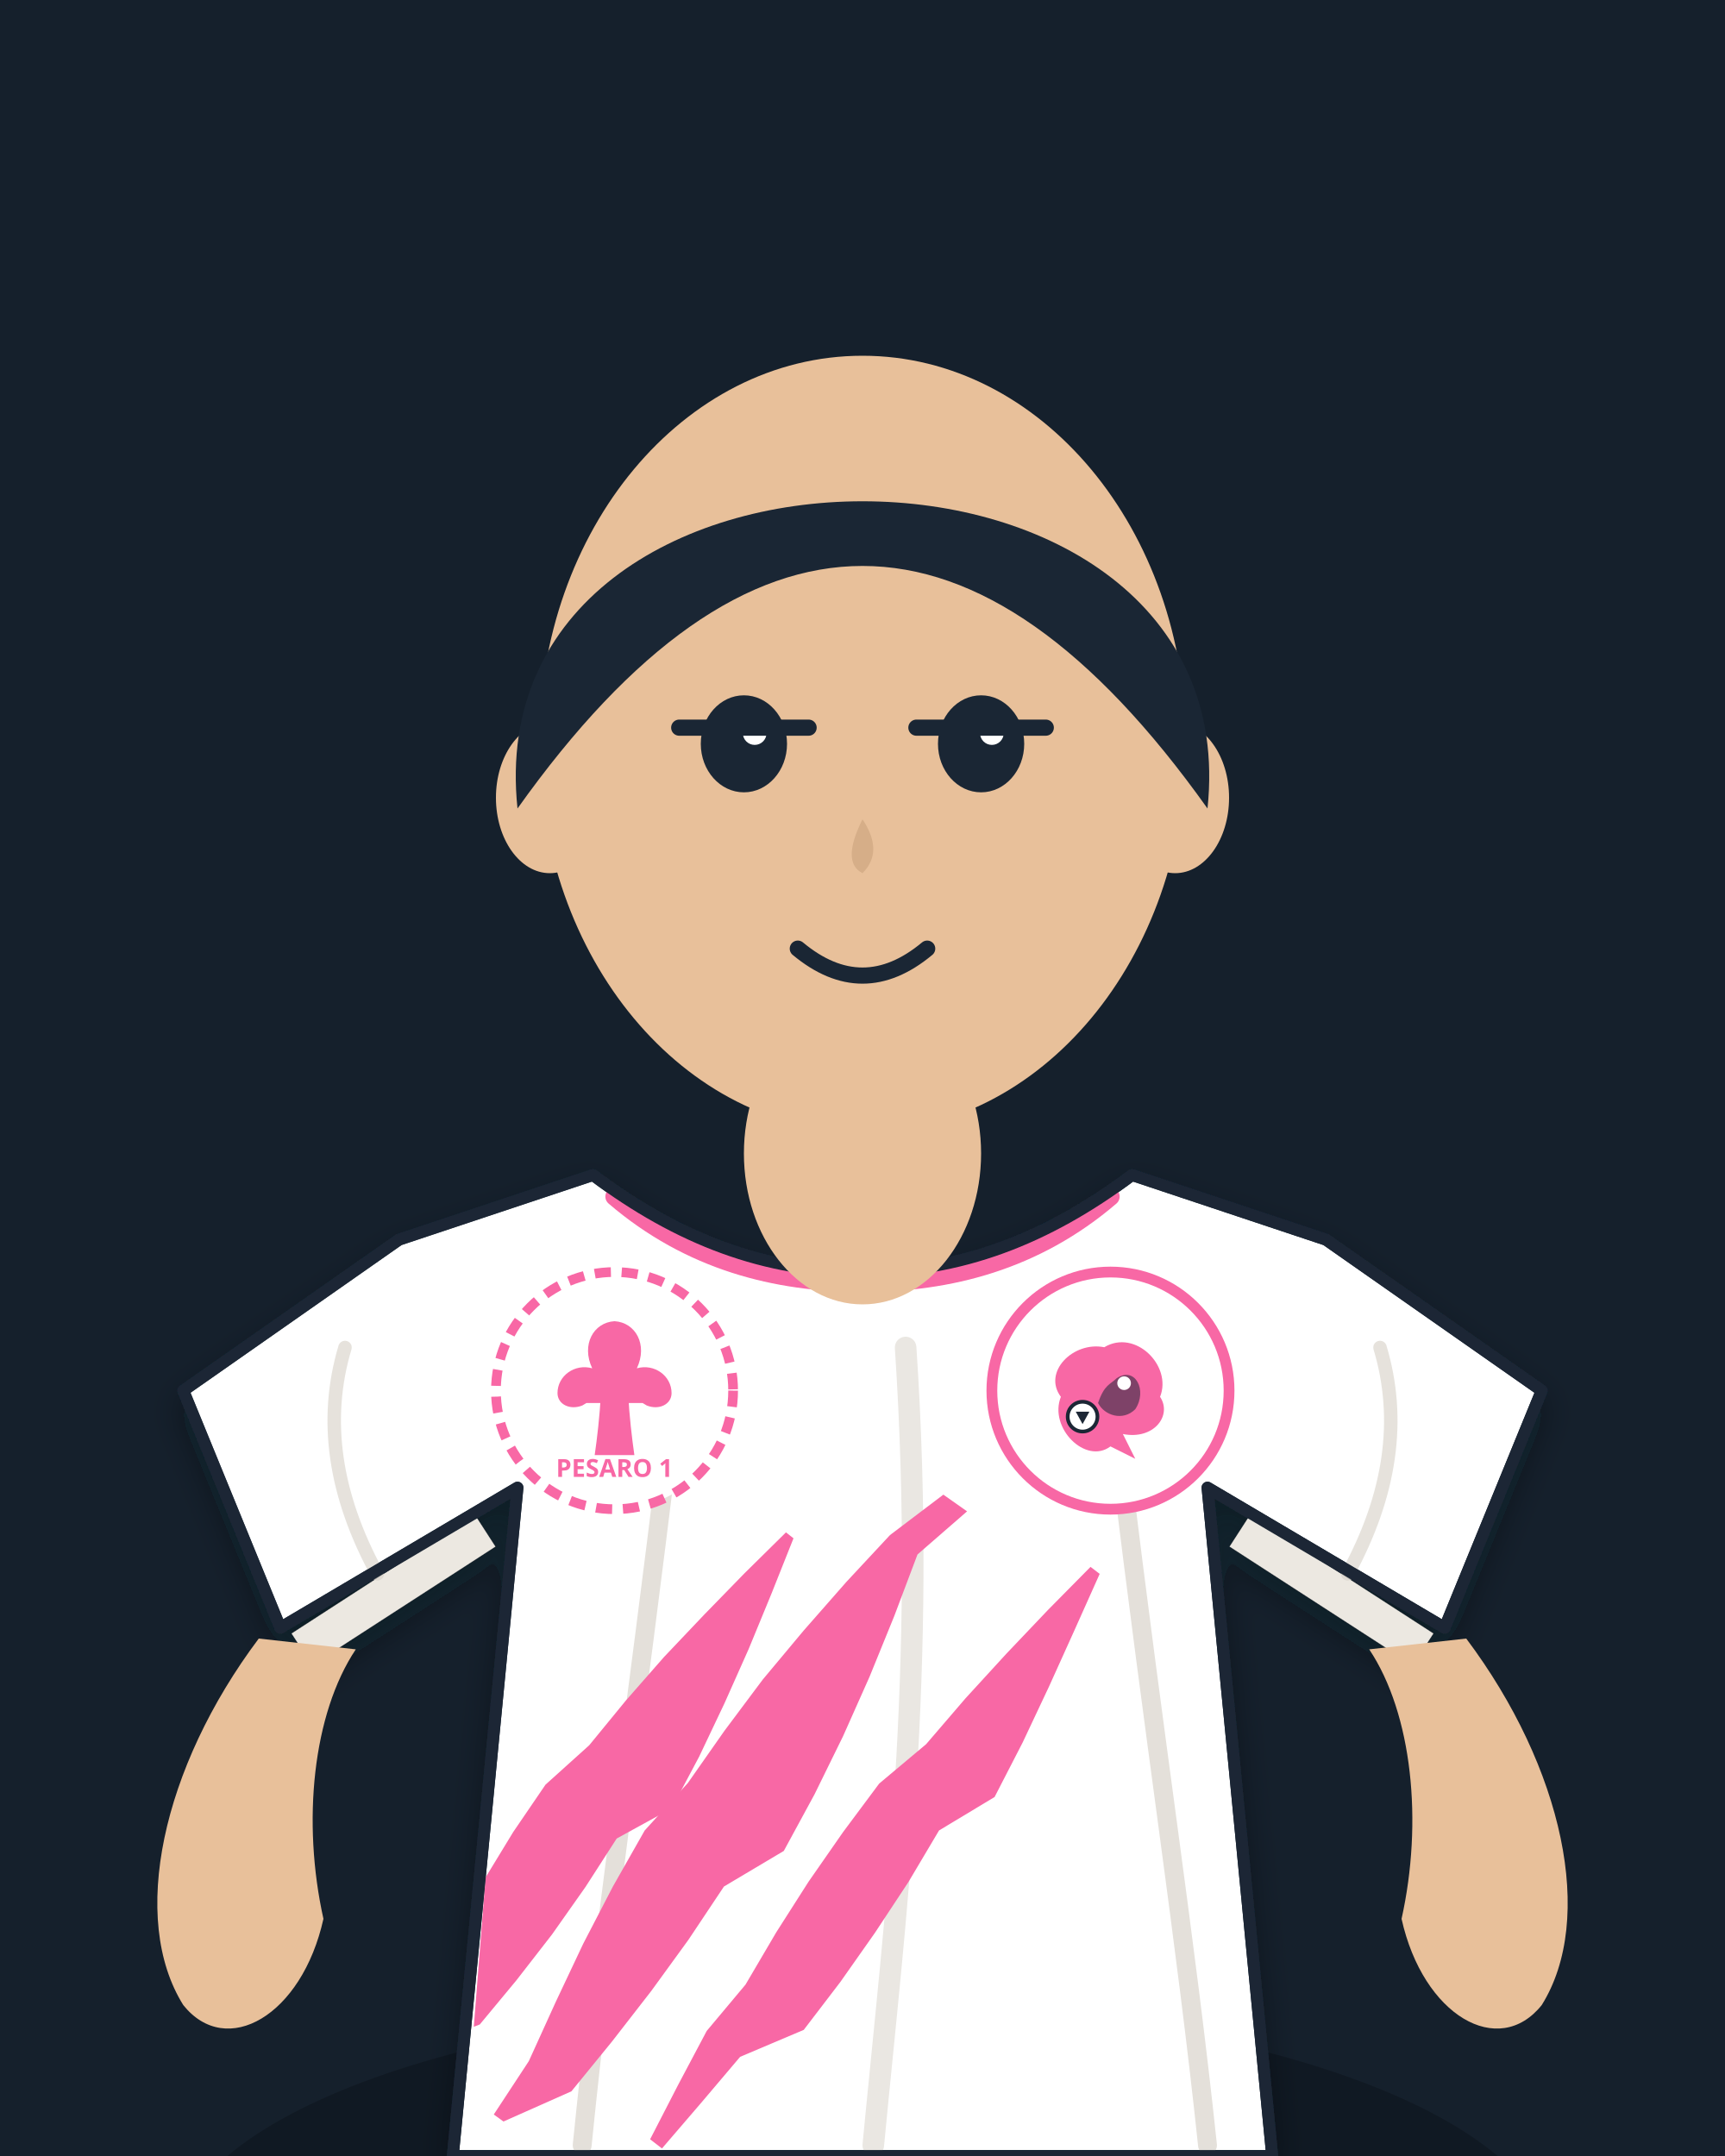
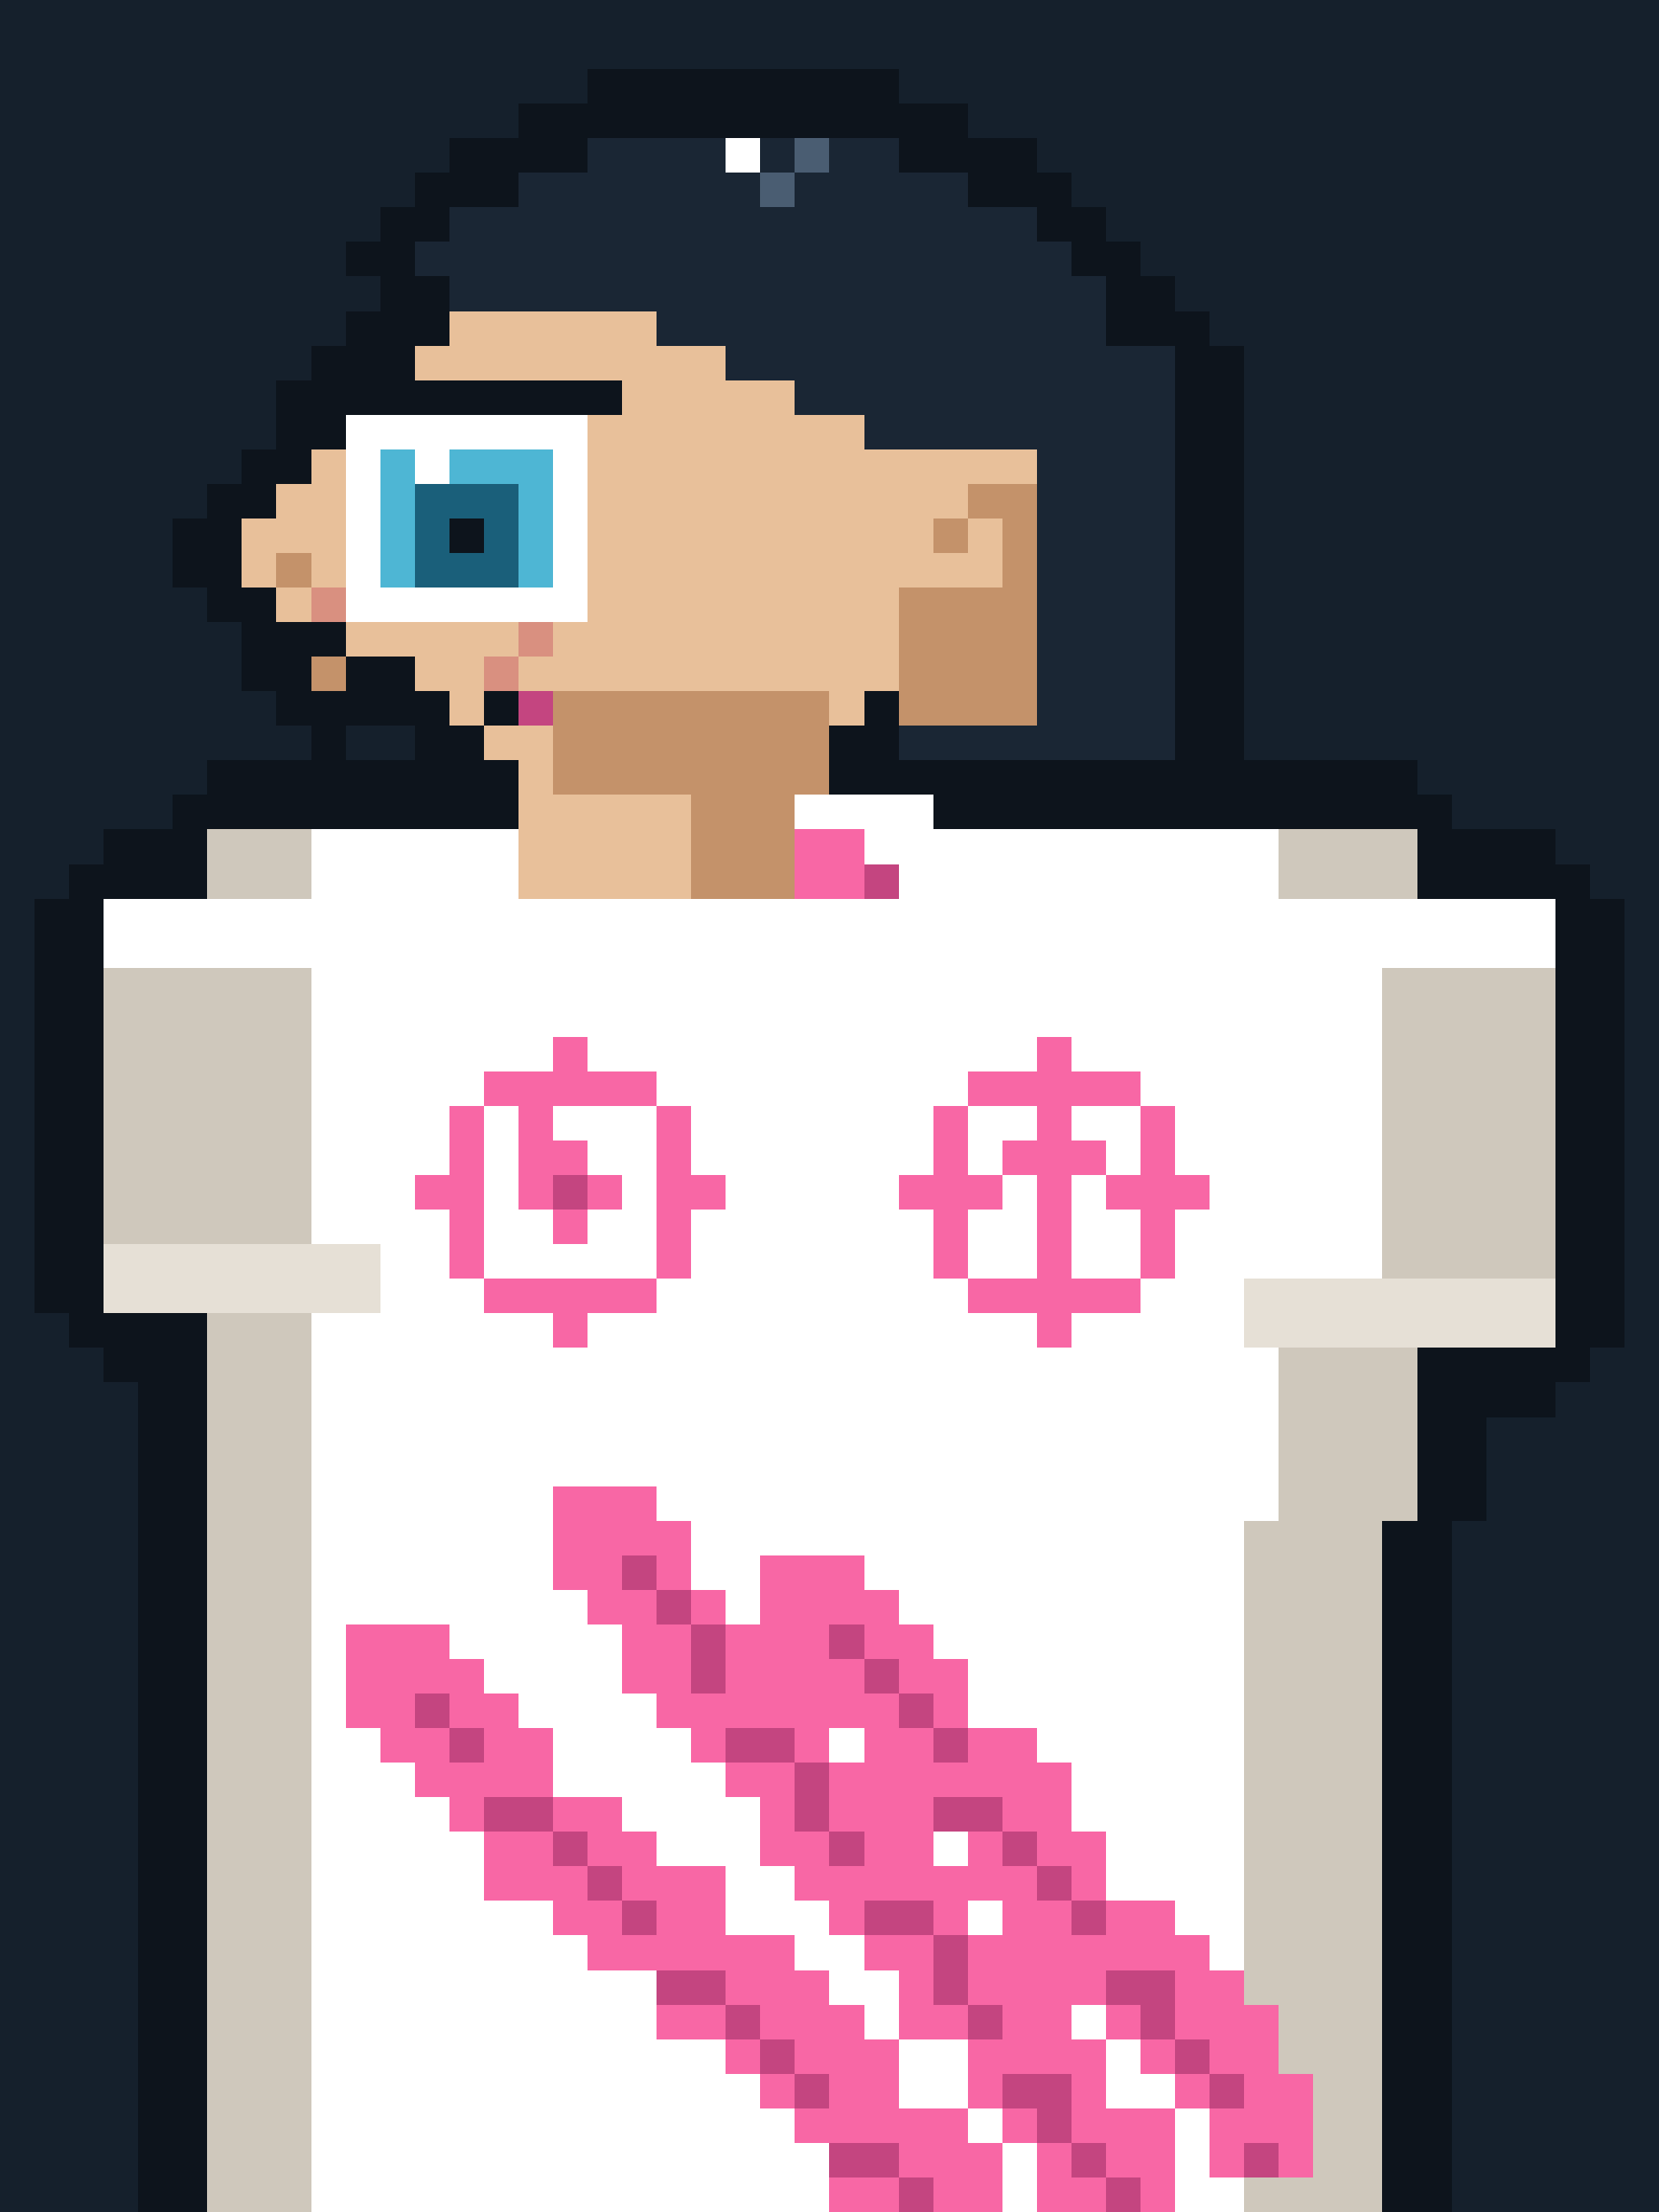
- <svg xmlns="http://www.w3.org/2000/svg" viewBox="0 0 320 400" width="320" height="400" role="img" aria-label="">
-   <defs>
-     <clipPath id="p-nicolo-5-torso">
-       <path d="M98 248 C120 240 140 246 160 246 C180 246 200 240 222 248 L234 400 L86 400 Z" />
-     </clipPath>
-     <linearGradient id="p-nicolo-5-shine" x1="0" y1="0" x2="1" y2="1">
-       <stop offset="0" stop-color="#ffffff" stop-opacity="0.28" />
-       <stop offset="0.45" stop-color="#ffffff" stop-opacity="0" />
-     </linearGradient>
-     <filter id="p-nicolo-5-soft" x="-10%" y="-10%" width="120%" height="120%">
-       <feDropShadow dx="0" dy="3" stdDeviation="3" flood-color="#0d141c" flood-opacity="0.35" />
-     </filter>
-   </defs>
-   <rect width="320" height="400" fill="#15202c" />
-   <ellipse cx="160" cy="418" rx="128" ry="46" fill="#0d141c" opacity="0.55" />
-   <g id="kit-body" filter="url(#p-nicolo-5-soft)">
-     <path d="M110 218 C126 230 142 236 160 236 C178 236 194 230 210 218 L246 230 L286 258 L268 302 L224 276 L236 400 L84 400 L96 276 L52 302 L34 258 L74 230 Z" fill="#ffffff" stroke="#1a2634" stroke-width="2.2" stroke-linejoin="round" />
-     <path d="M110 218 C126 230 142 236 160 236 C178 236 194 230 210 218 L246 230 L286 258 L268 302 L224 276 L236 400 L84 400 L96 276 L52 302 L34 258 L74 230 Z" fill="url(#p-nicolo-5-shine)" />
-     <path d="M56 306 L90 284" fill="none" stroke="#ece8e1" stroke-width="7" stroke-linecap="butt" />
-     <path d="M264 306 L230 284" fill="none" stroke="#ece8e1" stroke-width="7" stroke-linecap="butt" />
-     <path d="M114 222 C128 234 144 238 160 238 C176 238 192 234 206 222" fill="none" stroke="#f867a5" stroke-width="3.4" stroke-linecap="round" />
-     <path d="M124 268 C118 318 112 358 108 398" fill="none" stroke="#d8d3ca" stroke-width="3.5" stroke-linecap="round" opacity="0.7" />
-     <path d="M168 250 C172 310 166 356 162 398" fill="none" stroke="#d8d3ca" stroke-width="4" stroke-linecap="round" opacity="0.55" />
-     <path d="M208 272 C214 322 220 360 224 398" fill="none" stroke="#d8d3ca" stroke-width="3.5" stroke-linecap="round" opacity="0.7" />
-     <path d="M64 250 Q58 270 70 292" fill="none" stroke="#d8d3ca" stroke-width="2.5" stroke-linecap="round" opacity="0.65" />
-     <path d="M256 250 Q262 270 250 292" fill="none" stroke="#d8d3ca" stroke-width="2.5" stroke-linecap="round" opacity="0.65" />
-     <g clip-path="url(#p-nicolo-5-torso)" id="claw-slashes" fill="#f867a5">
-       <path d="M70.1 388.1L77.2 380.1L89.0 375.6L95.8 367.4L102.4 358.9L108.6 350.1L114.4 341.1L124.6 335.5L129.7 325.9L134.4 316.0L138.9 305.9L143.1 295.7L147.2 285.4L145.8 284.3L138.1 291.9L130.6 299.6L123.2 307.4L116.1 315.5L109.3 323.8L101.2 331.1L95.2 339.9L89.6 349.1L84.3 358.5L79.3 368.2L72.8 376.7L68.1 386.6Z" />
-       <path d="M93.4 393.6L106.0 388.0L113.5 378.8L120.8 369.4L127.7 359.9L134.3 350.0L145.4 343.4L151.1 332.9L156.4 322.1L161.3 311.1L165.9 299.8L170.2 288.4L179.4 280.4L175.0 277.3L165.1 284.8L157.0 293.5L149.1 302.5L141.5 311.6L134.4 321.1L127.6 330.8L119.6 339.6L113.7 350.0L108.2 360.6L103.1 371.4L98.1 382.4L91.6 392.3Z" />
-       <path d="M122.8 398.6L130.1 390.1L137.3 381.6L149.1 376.6L155.9 367.7L162.3 358.6L168.5 349.2L174.2 339.6L184.5 333.4L189.7 323.3L194.6 312.9L199.3 302.5L204.0 292.0L202.3 290.7L194.4 298.7L186.7 306.8L179.1 315.1L171.8 323.6L163.1 330.9L156.4 339.9L150.0 349.1L144.0 358.5L138.3 368.2L131.1 376.8L125.8 386.8L120.6 396.9Z" />
-     </g>
-     <g id="badge-agesci" transform="translate(114 258)">
-       <circle r="22" fill="#ffffff" stroke="#f867a5" stroke-width="1.8" stroke-dasharray="3 2" />
-       <g transform="scale(1.15)">
-         <path fill="#f867a5" d="M0 -11.2 C3.4 -11 5.4 -7.4 3.6 -3.6 C6.4 -4.4 9.2 -2.4 9.2 0.4 C9.2 2.2 7.2 3.2 5.2 2.4 L2.2 0.6 C2.4 4.2 2.8 7.6 3.2 10.4 H-3.2 C-2.8 7.6 -2.4 4.2 -2.2 0.6 L-5.2 2.4 C-7.2 3.2 -9.2 2.2 -9.2 0.4 C-9.2 -2.4 -6.4 -4.4 -3.6 -3.6 C-5.4 -7.4 -3.4 -11 0 -11.2 Z M-5.6 0.2 H5.6 V2 H-5.6 Z" />
-       </g>
-       <text x="0" y="16" text-anchor="middle" font-size="4.6" font-family="ui-sans-serif, system-ui, sans-serif" font-weight="700" fill="#f867a5">PESARO 1</text>
-     </g>
-     <g id="badge-sacchos" transform="translate(206 258)">
-       <circle r="22" fill="#ffffff" stroke="#f867a5" stroke-width="2" />
-       <g transform="scale(1.15)">
-         <path fill="#f867a5" d="M-1 -7 C4 -10 10 -4 8 1 C10 4 7 8 2 7 L4 11 L0 9 C-4 12 -10 6 -8 1 C-11 -3 -6 -8 -1 -7 Z" />
-         <path fill="#1a2634" d="M1 -2 C4 -4 6 0 4 3 C2 5 -1 4 -2 2 C-1 -1 0 -1 1 -2 Z" opacity="0.55" />
-         <circle cx="2.2" cy="-1.2" r="1.1" fill="#ffffff" />
-         <circle cx="-4.5" cy="4.2" r="2.4" fill="#ffffff" stroke="#1a2634" stroke-width="0.6" />
-         <path fill="#1a2634" d="M-5.6 3.4 L-3.4 3.4 L-4.5 5.4 Z" />
-       </g>
-     </g>
-     <path d="M110 218 C126 230 142 236 160 236 C178 236 194 230 210 218 L246 230 L286 258 L268 302 L224 276 L236 400 L84 400 L96 276 L52 302 L34 258 L74 230 Z" fill="none" stroke="#1a2634" stroke-width="2.2" stroke-linejoin="round" />
+ <svg xmlns="http://www.w3.org/2000/svg" viewBox="0 0 48 64" width="384" height="512" shape-rendering="crispEdges" role="img" aria-label="">
+   <rect width="48" height="64" fill="#15202c" />
+   <g id="kit-body">
+     <rect x="17" y="2" width="9" height="1" fill="#0d141c" />
+     <rect x="15" y="3" width="13" height="1" fill="#0d141c" />
+     <rect x="13" y="4" width="4" height="1" fill="#0d141c" />
+     <rect x="17" y="4" width="4" height="1" fill="#1a2634" />
+     <rect x="21" y="4" width="1" height="1" fill="#ffffff" />
+     <rect x="22" y="4" width="1" height="1" fill="#1a2634" />
+     <rect x="23" y="4" width="1" height="1" fill="#4a5d72" />
+     <rect x="24" y="4" width="2" height="1" fill="#1a2634" />
+     <rect x="26" y="4" width="4" height="1" fill="#0d141c" />
+     <rect x="12" y="5" width="3" height="1" fill="#0d141c" />
+     <rect x="15" y="5" width="7" height="1" fill="#1a2634" />
+     <rect x="22" y="5" width="1" height="1" fill="#4a5d72" />
+     <rect x="23" y="5" width="5" height="1" fill="#1a2634" />
+     <rect x="28" y="5" width="3" height="1" fill="#0d141c" />
+     <rect x="11" y="6" width="2" height="1" fill="#0d141c" />
+     <rect x="13" y="6" width="17" height="1" fill="#1a2634" />
+     <rect x="30" y="6" width="2" height="1" fill="#0d141c" />
+     <rect x="10" y="7" width="2" height="1" fill="#0d141c" />
+     <rect x="12" y="7" width="19" height="1" fill="#1a2634" />
+     <rect x="31" y="7" width="2" height="1" fill="#0d141c" />
+     <rect x="11" y="8" width="2" height="1" fill="#0d141c" />
+     <rect x="13" y="8" width="19" height="1" fill="#1a2634" />
+     <rect x="32" y="8" width="2" height="1" fill="#0d141c" />
+     <rect x="10" y="9" width="3" height="1" fill="#0d141c" />
+     <rect x="13" y="9" width="6" height="1" fill="#e8c09a" />
+     <rect x="19" y="9" width="13" height="1" fill="#1a2634" />
+     <rect x="32" y="9" width="3" height="1" fill="#0d141c" />
+     <rect x="9" y="10" width="3" height="1" fill="#0d141c" />
+     <rect x="12" y="10" width="9" height="1" fill="#e8c09a" />
+     <rect x="21" y="10" width="13" height="1" fill="#1a2634" />
+     <rect x="34" y="10" width="2" height="1" fill="#0d141c" />
+     <rect x="8" y="11" width="10" height="1" fill="#0d141c" />
+     <rect x="18" y="11" width="5" height="1" fill="#e8c09a" />
+     <rect x="23" y="11" width="11" height="1" fill="#1a2634" />
+     <rect x="34" y="11" width="2" height="1" fill="#0d141c" />
+     <rect x="8" y="12" width="2" height="1" fill="#0d141c" />
+     <rect x="10" y="12" width="7" height="1" fill="#ffffff" />
+     <rect x="17" y="12" width="8" height="1" fill="#e8c09a" />
+     <rect x="25" y="12" width="9" height="1" fill="#1a2634" />
+     <rect x="34" y="12" width="2" height="1" fill="#0d141c" />
+     <rect x="7" y="13" width="2" height="1" fill="#0d141c" />
+     <rect x="9" y="13" width="1" height="1" fill="#e8c09a" />
+     <rect x="10" y="13" width="1" height="1" fill="#ffffff" />
+     <rect x="11" y="13" width="1" height="1" fill="#4eb6d4" />
+     <rect x="12" y="13" width="1" height="1" fill="#ffffff" />
+     <rect x="13" y="13" width="3" height="1" fill="#4eb6d4" />
+     <rect x="16" y="13" width="1" height="1" fill="#ffffff" />
+     <rect x="17" y="13" width="13" height="1" fill="#e8c09a" />
+     <rect x="30" y="13" width="4" height="1" fill="#1a2634" />
+     <rect x="34" y="13" width="2" height="1" fill="#0d141c" />
+     <rect x="6" y="14" width="2" height="1" fill="#0d141c" />
+     <rect x="8" y="14" width="2" height="1" fill="#e8c09a" />
+     <rect x="10" y="14" width="1" height="1" fill="#ffffff" />
+     <rect x="11" y="14" width="1" height="1" fill="#4eb6d4" />
+     <rect x="12" y="14" width="3" height="1" fill="#1a5f7a" />
+     <rect x="15" y="14" width="1" height="1" fill="#4eb6d4" />
+     <rect x="16" y="14" width="1" height="1" fill="#ffffff" />
+     <rect x="17" y="14" width="11" height="1" fill="#e8c09a" />
+     <rect x="28" y="14" width="2" height="1" fill="#c4926a" />
+     <rect x="30" y="14" width="4" height="1" fill="#1a2634" />
+     <rect x="34" y="14" width="2" height="1" fill="#0d141c" />
+     <rect x="5" y="15" width="2" height="1" fill="#0d141c" />
+     <rect x="7" y="15" width="3" height="1" fill="#e8c09a" />
+     <rect x="10" y="15" width="1" height="1" fill="#ffffff" />
+     <rect x="11" y="15" width="1" height="1" fill="#4eb6d4" />
+     <rect x="12" y="15" width="1" height="1" fill="#1a5f7a" />
+     <rect x="13" y="15" width="1" height="1" fill="#0d141c" />
+     <rect x="14" y="15" width="1" height="1" fill="#1a5f7a" />
+     <rect x="15" y="15" width="1" height="1" fill="#4eb6d4" />
+     <rect x="16" y="15" width="1" height="1" fill="#ffffff" />
+     <rect x="17" y="15" width="10" height="1" fill="#e8c09a" />
+     <rect x="27" y="15" width="1" height="1" fill="#c4926a" />
+     <rect x="28" y="15" width="1" height="1" fill="#e8c09a" />
+     <rect x="29" y="15" width="1" height="1" fill="#c4926a" />
+     <rect x="30" y="15" width="4" height="1" fill="#1a2634" />
+     <rect x="34" y="15" width="2" height="1" fill="#0d141c" />
+     <rect x="5" y="16" width="2" height="1" fill="#0d141c" />
+     <rect x="7" y="16" width="1" height="1" fill="#e8c09a" />
+     <rect x="8" y="16" width="1" height="1" fill="#c4926a" />
+     <rect x="9" y="16" width="1" height="1" fill="#e8c09a" />
+     <rect x="10" y="16" width="1" height="1" fill="#ffffff" />
+     <rect x="11" y="16" width="1" height="1" fill="#4eb6d4" />
+     <rect x="12" y="16" width="3" height="1" fill="#1a5f7a" />
+     <rect x="15" y="16" width="1" height="1" fill="#4eb6d4" />
+     <rect x="16" y="16" width="1" height="1" fill="#ffffff" />
+     <rect x="17" y="16" width="12" height="1" fill="#e8c09a" />
+     <rect x="29" y="16" width="1" height="1" fill="#c4926a" />
+     <rect x="30" y="16" width="4" height="1" fill="#1a2634" />
+     <rect x="34" y="16" width="2" height="1" fill="#0d141c" />
+     <rect x="6" y="17" width="2" height="1" fill="#0d141c" />
+     <rect x="8" y="17" width="1" height="1" fill="#e8c09a" />
+     <rect x="9" y="17" width="1" height="1" fill="#d99080" />
+     <rect x="10" y="17" width="7" height="1" fill="#ffffff" />
+     <rect x="17" y="17" width="9" height="1" fill="#e8c09a" />
+     <rect x="26" y="17" width="4" height="1" fill="#c4926a" />
+     <rect x="30" y="17" width="4" height="1" fill="#1a2634" />
+     <rect x="34" y="17" width="2" height="1" fill="#0d141c" />
+     <rect x="7" y="18" width="3" height="1" fill="#0d141c" />
+     <rect x="10" y="18" width="5" height="1" fill="#e8c09a" />
+     <rect x="15" y="18" width="1" height="1" fill="#d99080" />
+     <rect x="16" y="18" width="10" height="1" fill="#e8c09a" />
+     <rect x="26" y="18" width="4" height="1" fill="#c4926a" />
+     <rect x="30" y="18" width="4" height="1" fill="#1a2634" />
+     <rect x="34" y="18" width="2" height="1" fill="#0d141c" />
+     <rect x="7" y="19" width="2" height="1" fill="#0d141c" />
+     <rect x="9" y="19" width="1" height="1" fill="#c4926a" />
+     <rect x="10" y="19" width="2" height="1" fill="#0d141c" />
+     <rect x="12" y="19" width="2" height="1" fill="#e8c09a" />
+     <rect x="14" y="19" width="1" height="1" fill="#d99080" />
+     <rect x="15" y="19" width="11" height="1" fill="#e8c09a" />
+     <rect x="26" y="19" width="4" height="1" fill="#c4926a" />
+     <rect x="30" y="19" width="4" height="1" fill="#1a2634" />
+     <rect x="34" y="19" width="2" height="1" fill="#0d141c" />
+     <rect x="8" y="20" width="5" height="1" fill="#0d141c" />
+     <rect x="13" y="20" width="1" height="1" fill="#e8c09a" />
+     <rect x="14" y="20" width="1" height="1" fill="#0d141c" />
+     <rect x="15" y="20" width="1" height="1" fill="#c44580" />
+     <rect x="16" y="20" width="8" height="1" fill="#c4926a" />
+     <rect x="24" y="20" width="1" height="1" fill="#e8c09a" />
+     <rect x="25" y="20" width="1" height="1" fill="#0d141c" />
+     <rect x="26" y="20" width="4" height="1" fill="#c4926a" />
+     <rect x="30" y="20" width="4" height="1" fill="#1a2634" />
+     <rect x="34" y="20" width="2" height="1" fill="#0d141c" />
+     <rect x="9" y="21" width="1" height="1" fill="#0d141c" />
+     <rect x="12" y="21" width="2" height="1" fill="#0d141c" />
+     <rect x="14" y="21" width="2" height="1" fill="#e8c09a" />
+     <rect x="16" y="21" width="8" height="1" fill="#c4926a" />
+     <rect x="24" y="21" width="2" height="1" fill="#0d141c" />
+     <rect x="26" y="21" width="8" height="1" fill="#1a2634" />
+     <rect x="34" y="21" width="2" height="1" fill="#0d141c" />
+     <rect x="6" y="22" width="9" height="1" fill="#0d141c" />
+     <rect x="15" y="22" width="1" height="1" fill="#e8c09a" />
+     <rect x="16" y="22" width="8" height="1" fill="#c4926a" />
+     <rect x="24" y="22" width="17" height="1" fill="#0d141c" />
+     <rect x="5" y="23" width="10" height="1" fill="#0d141c" />
+     <rect x="15" y="23" width="5" height="1" fill="#e8c09a" />
+     <rect x="20" y="23" width="3" height="1" fill="#c4926a" />
+     <rect x="23" y="23" width="4" height="1" fill="#ffffff" />
+     <rect x="27" y="23" width="15" height="1" fill="#0d141c" />
+     <rect x="3" y="24" width="3" height="1" fill="#0d141c" />
+     <rect x="6" y="24" width="3" height="1" fill="#cfc8bc" />
+     <rect x="9" y="24" width="6" height="1" fill="#ffffff" />
+     <rect x="15" y="24" width="5" height="1" fill="#e8c09a" />
+     <rect x="20" y="24" width="3" height="1" fill="#c4926a" />
+     <rect x="23" y="24" width="2" height="1" fill="#f867a5" />
+     <rect x="25" y="24" width="12" height="1" fill="#ffffff" />
+     <rect x="37" y="24" width="4" height="1" fill="#cfc8bc" />
+     <rect x="41" y="24" width="4" height="1" fill="#0d141c" />
+     <rect x="2" y="25" width="4" height="1" fill="#0d141c" />
+     <rect x="6" y="25" width="3" height="1" fill="#cfc8bc" />
+     <rect x="9" y="25" width="6" height="1" fill="#ffffff" />
+     <rect x="15" y="25" width="5" height="1" fill="#e8c09a" />
+     <rect x="20" y="25" width="3" height="1" fill="#c4926a" />
+     <rect x="23" y="25" width="2" height="1" fill="#f867a5" />
+     <rect x="25" y="25" width="1" height="1" fill="#c44580" />
+     <rect x="26" y="25" width="11" height="1" fill="#ffffff" />
+     <rect x="37" y="25" width="4" height="1" fill="#cfc8bc" />
+     <rect x="41" y="25" width="5" height="1" fill="#0d141c" />
+     <rect x="1" y="26" width="2" height="1" fill="#0d141c" />
+     <rect x="3" y="26" width="42" height="1" fill="#ffffff" />
+     <rect x="45" y="26" width="2" height="1" fill="#0d141c" />
+     <rect x="1" y="27" width="2" height="1" fill="#0d141c" />
+     <rect x="3" y="27" width="42" height="1" fill="#ffffff" />
+     <rect x="45" y="27" width="2" height="1" fill="#0d141c" />
+     <rect x="1" y="28" width="2" height="1" fill="#0d141c" />
+     <rect x="3" y="28" width="6" height="1" fill="#cfc8bc" />
+     <rect x="9" y="28" width="31" height="1" fill="#ffffff" />
+     <rect x="40" y="28" width="5" height="1" fill="#cfc8bc" />
+     <rect x="45" y="28" width="2" height="1" fill="#0d141c" />
+     <rect x="1" y="29" width="2" height="1" fill="#0d141c" />
+     <rect x="3" y="29" width="6" height="1" fill="#cfc8bc" />
+     <rect x="9" y="29" width="31" height="1" fill="#ffffff" />
+     <rect x="40" y="29" width="5" height="1" fill="#cfc8bc" />
+     <rect x="45" y="29" width="2" height="1" fill="#0d141c" />
+     <rect x="1" y="30" width="2" height="1" fill="#0d141c" />
+     <rect x="3" y="30" width="6" height="1" fill="#cfc8bc" />
+     <rect x="9" y="30" width="7" height="1" fill="#ffffff" />
+     <rect x="16" y="30" width="1" height="1" fill="#f867a5" />
+     <rect x="17" y="30" width="13" height="1" fill="#ffffff" />
+     <rect x="30" y="30" width="1" height="1" fill="#f867a5" />
+     <rect x="31" y="30" width="9" height="1" fill="#ffffff" />
+     <rect x="40" y="30" width="5" height="1" fill="#cfc8bc" />
+     <rect x="45" y="30" width="2" height="1" fill="#0d141c" />
+     <rect x="1" y="31" width="2" height="1" fill="#0d141c" />
+     <rect x="3" y="31" width="6" height="1" fill="#cfc8bc" />
+     <rect x="9" y="31" width="5" height="1" fill="#ffffff" />
+     <rect x="14" y="31" width="5" height="1" fill="#f867a5" />
+     <rect x="19" y="31" width="9" height="1" fill="#ffffff" />
+     <rect x="28" y="31" width="5" height="1" fill="#f867a5" />
+     <rect x="33" y="31" width="7" height="1" fill="#ffffff" />
+     <rect x="40" y="31" width="5" height="1" fill="#cfc8bc" />
+     <rect x="45" y="31" width="2" height="1" fill="#0d141c" />
+     <rect x="1" y="32" width="2" height="1" fill="#0d141c" />
+     <rect x="3" y="32" width="6" height="1" fill="#cfc8bc" />
+     <rect x="9" y="32" width="4" height="1" fill="#ffffff" />
+     <rect x="13" y="32" width="1" height="1" fill="#f867a5" />
+     <rect x="14" y="32" width="1" height="1" fill="#ffffff" />
+     <rect x="15" y="32" width="1" height="1" fill="#f867a5" />
+     <rect x="16" y="32" width="3" height="1" fill="#ffffff" />
+     <rect x="19" y="32" width="1" height="1" fill="#f867a5" />
+     <rect x="20" y="32" width="7" height="1" fill="#ffffff" />
+     <rect x="27" y="32" width="1" height="1" fill="#f867a5" />
+     <rect x="28" y="32" width="2" height="1" fill="#ffffff" />
+     <rect x="30" y="32" width="1" height="1" fill="#f867a5" />
+     <rect x="31" y="32" width="2" height="1" fill="#ffffff" />
+     <rect x="33" y="32" width="1" height="1" fill="#f867a5" />
+     <rect x="34" y="32" width="6" height="1" fill="#ffffff" />
+     <rect x="40" y="32" width="5" height="1" fill="#cfc8bc" />
+     <rect x="45" y="32" width="2" height="1" fill="#0d141c" />
+     <rect x="1" y="33" width="2" height="1" fill="#0d141c" />
+     <rect x="3" y="33" width="6" height="1" fill="#cfc8bc" />
+     <rect x="9" y="33" width="4" height="1" fill="#ffffff" />
+     <rect x="13" y="33" width="1" height="1" fill="#f867a5" />
+     <rect x="14" y="33" width="1" height="1" fill="#ffffff" />
+     <rect x="15" y="33" width="2" height="1" fill="#f867a5" />
+     <rect x="17" y="33" width="2" height="1" fill="#ffffff" />
+     <rect x="19" y="33" width="1" height="1" fill="#f867a5" />
+     <rect x="20" y="33" width="7" height="1" fill="#ffffff" />
+     <rect x="27" y="33" width="1" height="1" fill="#f867a5" />
+     <rect x="28" y="33" width="1" height="1" fill="#ffffff" />
+     <rect x="29" y="33" width="3" height="1" fill="#f867a5" />
+     <rect x="32" y="33" width="1" height="1" fill="#ffffff" />
+     <rect x="33" y="33" width="1" height="1" fill="#f867a5" />
+     <rect x="34" y="33" width="6" height="1" fill="#ffffff" />
+     <rect x="40" y="33" width="5" height="1" fill="#cfc8bc" />
+     <rect x="45" y="33" width="2" height="1" fill="#0d141c" />
+     <rect x="1" y="34" width="2" height="1" fill="#0d141c" />
+     <rect x="3" y="34" width="6" height="1" fill="#cfc8bc" />
+     <rect x="9" y="34" width="3" height="1" fill="#ffffff" />
+     <rect x="12" y="34" width="2" height="1" fill="#f867a5" />
+     <rect x="14" y="34" width="1" height="1" fill="#ffffff" />
+     <rect x="15" y="34" width="1" height="1" fill="#f867a5" />
+     <rect x="16" y="34" width="1" height="1" fill="#c44580" />
+     <rect x="17" y="34" width="1" height="1" fill="#f867a5" />
+     <rect x="18" y="34" width="1" height="1" fill="#ffffff" />
+     <rect x="19" y="34" width="2" height="1" fill="#f867a5" />
+     <rect x="21" y="34" width="5" height="1" fill="#ffffff" />
+     <rect x="26" y="34" width="3" height="1" fill="#f867a5" />
+     <rect x="29" y="34" width="1" height="1" fill="#ffffff" />
+     <rect x="30" y="34" width="1" height="1" fill="#f867a5" />
+     <rect x="31" y="34" width="1" height="1" fill="#ffffff" />
+     <rect x="32" y="34" width="3" height="1" fill="#f867a5" />
+     <rect x="35" y="34" width="5" height="1" fill="#ffffff" />
+     <rect x="40" y="34" width="5" height="1" fill="#cfc8bc" />
+     <rect x="45" y="34" width="2" height="1" fill="#0d141c" />
+     <rect x="1" y="35" width="2" height="1" fill="#0d141c" />
+     <rect x="3" y="35" width="6" height="1" fill="#cfc8bc" />
+     <rect x="9" y="35" width="4" height="1" fill="#ffffff" />
+     <rect x="13" y="35" width="1" height="1" fill="#f867a5" />
+     <rect x="14" y="35" width="2" height="1" fill="#ffffff" />
+     <rect x="16" y="35" width="1" height="1" fill="#f867a5" />
+     <rect x="17" y="35" width="2" height="1" fill="#ffffff" />
+     <rect x="19" y="35" width="1" height="1" fill="#f867a5" />
+     <rect x="20" y="35" width="7" height="1" fill="#ffffff" />
+     <rect x="27" y="35" width="1" height="1" fill="#f867a5" />
+     <rect x="28" y="35" width="2" height="1" fill="#ffffff" />
+     <rect x="30" y="35" width="1" height="1" fill="#f867a5" />
+     <rect x="31" y="35" width="2" height="1" fill="#ffffff" />
+     <rect x="33" y="35" width="1" height="1" fill="#f867a5" />
+     <rect x="34" y="35" width="6" height="1" fill="#ffffff" />
+     <rect x="40" y="35" width="5" height="1" fill="#cfc8bc" />
+     <rect x="45" y="35" width="2" height="1" fill="#0d141c" />
+     <rect x="1" y="36" width="2" height="1" fill="#0d141c" />
+     <rect x="3" y="36" width="8" height="1" fill="#e6e0d6" />
+     <rect x="11" y="36" width="2" height="1" fill="#ffffff" />
+     <rect x="13" y="36" width="1" height="1" fill="#f867a5" />
+     <rect x="14" y="36" width="5" height="1" fill="#ffffff" />
+     <rect x="19" y="36" width="1" height="1" fill="#f867a5" />
+     <rect x="20" y="36" width="7" height="1" fill="#ffffff" />
+     <rect x="27" y="36" width="1" height="1" fill="#f867a5" />
+     <rect x="28" y="36" width="2" height="1" fill="#ffffff" />
+     <rect x="30" y="36" width="1" height="1" fill="#f867a5" />
+     <rect x="31" y="36" width="2" height="1" fill="#ffffff" />
+     <rect x="33" y="36" width="1" height="1" fill="#f867a5" />
+     <rect x="34" y="36" width="6" height="1" fill="#ffffff" />
+     <rect x="40" y="36" width="5" height="1" fill="#cfc8bc" />
+     <rect x="45" y="36" width="2" height="1" fill="#0d141c" />
+     <rect x="1" y="37" width="2" height="1" fill="#0d141c" />
+     <rect x="3" y="37" width="8" height="1" fill="#e6e0d6" />
+     <rect x="11" y="37" width="3" height="1" fill="#ffffff" />
+     <rect x="14" y="37" width="5" height="1" fill="#f867a5" />
+     <rect x="19" y="37" width="9" height="1" fill="#ffffff" />
+     <rect x="28" y="37" width="5" height="1" fill="#f867a5" />
+     <rect x="33" y="37" width="3" height="1" fill="#ffffff" />
+     <rect x="36" y="37" width="9" height="1" fill="#e6e0d6" />
+     <rect x="45" y="37" width="2" height="1" fill="#0d141c" />
+     <rect x="2" y="38" width="4" height="1" fill="#0d141c" />
+     <rect x="6" y="38" width="3" height="1" fill="#cfc8bc" />
+     <rect x="9" y="38" width="7" height="1" fill="#ffffff" />
+     <rect x="16" y="38" width="1" height="1" fill="#f867a5" />
+     <rect x="17" y="38" width="13" height="1" fill="#ffffff" />
+     <rect x="30" y="38" width="1" height="1" fill="#f867a5" />
+     <rect x="31" y="38" width="5" height="1" fill="#ffffff" />
+     <rect x="36" y="38" width="9" height="1" fill="#e6e0d6" />
+     <rect x="45" y="38" width="2" height="1" fill="#0d141c" />
+     <rect x="3" y="39" width="3" height="1" fill="#0d141c" />
+     <rect x="6" y="39" width="3" height="1" fill="#cfc8bc" />
+     <rect x="9" y="39" width="28" height="1" fill="#ffffff" />
+     <rect x="37" y="39" width="4" height="1" fill="#cfc8bc" />
+     <rect x="41" y="39" width="5" height="1" fill="#0d141c" />
+     <rect x="4" y="40" width="2" height="1" fill="#0d141c" />
+     <rect x="6" y="40" width="3" height="1" fill="#cfc8bc" />
+     <rect x="9" y="40" width="28" height="1" fill="#ffffff" />
+     <rect x="37" y="40" width="4" height="1" fill="#cfc8bc" />
+     <rect x="41" y="40" width="4" height="1" fill="#0d141c" />
+     <rect x="4" y="41" width="2" height="1" fill="#0d141c" />
+     <rect x="6" y="41" width="3" height="1" fill="#cfc8bc" />
+     <rect x="9" y="41" width="28" height="1" fill="#ffffff" />
+     <rect x="37" y="41" width="4" height="1" fill="#cfc8bc" />
+     <rect x="41" y="41" width="2" height="1" fill="#0d141c" />
+     <rect x="4" y="42" width="2" height="1" fill="#0d141c" />
+     <rect x="6" y="42" width="3" height="1" fill="#cfc8bc" />
+     <rect x="9" y="42" width="28" height="1" fill="#ffffff" />
+     <rect x="37" y="42" width="4" height="1" fill="#cfc8bc" />
+     <rect x="41" y="42" width="2" height="1" fill="#0d141c" />
+     <rect x="4" y="43" width="2" height="1" fill="#0d141c" />
+     <rect x="6" y="43" width="3" height="1" fill="#cfc8bc" />
+     <rect x="9" y="43" width="7" height="1" fill="#ffffff" />
+     <rect x="16" y="43" width="3" height="1" fill="#f867a5" />
+     <rect x="19" y="43" width="18" height="1" fill="#ffffff" />
+     <rect x="37" y="43" width="4" height="1" fill="#cfc8bc" />
+     <rect x="41" y="43" width="2" height="1" fill="#0d141c" />
+     <rect x="4" y="44" width="2" height="1" fill="#0d141c" />
+     <rect x="6" y="44" width="3" height="1" fill="#cfc8bc" />
+     <rect x="9" y="44" width="7" height="1" fill="#ffffff" />
+     <rect x="16" y="44" width="4" height="1" fill="#f867a5" />
+     <rect x="20" y="44" width="16" height="1" fill="#ffffff" />
+     <rect x="36" y="44" width="4" height="1" fill="#cfc8bc" />
+     <rect x="40" y="44" width="2" height="1" fill="#0d141c" />
+     <rect x="4" y="45" width="2" height="1" fill="#0d141c" />
+     <rect x="6" y="45" width="3" height="1" fill="#cfc8bc" />
+     <rect x="9" y="45" width="7" height="1" fill="#ffffff" />
+     <rect x="16" y="45" width="2" height="1" fill="#f867a5" />
+     <rect x="18" y="45" width="1" height="1" fill="#c44580" />
+     <rect x="19" y="45" width="1" height="1" fill="#f867a5" />
+     <rect x="20" y="45" width="2" height="1" fill="#ffffff" />
+     <rect x="22" y="45" width="3" height="1" fill="#f867a5" />
+     <rect x="25" y="45" width="11" height="1" fill="#ffffff" />
+     <rect x="36" y="45" width="4" height="1" fill="#cfc8bc" />
+     <rect x="40" y="45" width="2" height="1" fill="#0d141c" />
+     <rect x="4" y="46" width="2" height="1" fill="#0d141c" />
+     <rect x="6" y="46" width="3" height="1" fill="#cfc8bc" />
+     <rect x="9" y="46" width="8" height="1" fill="#ffffff" />
+     <rect x="17" y="46" width="2" height="1" fill="#f867a5" />
+     <rect x="19" y="46" width="1" height="1" fill="#c44580" />
+     <rect x="20" y="46" width="1" height="1" fill="#f867a5" />
+     <rect x="21" y="46" width="1" height="1" fill="#ffffff" />
+     <rect x="22" y="46" width="4" height="1" fill="#f867a5" />
+     <rect x="26" y="46" width="10" height="1" fill="#ffffff" />
+     <rect x="36" y="46" width="4" height="1" fill="#cfc8bc" />
+     <rect x="40" y="46" width="2" height="1" fill="#0d141c" />
+     <rect x="4" y="47" width="2" height="1" fill="#0d141c" />
+     <rect x="6" y="47" width="3" height="1" fill="#cfc8bc" />
+     <rect x="9" y="47" width="1" height="1" fill="#ffffff" />
+     <rect x="10" y="47" width="3" height="1" fill="#f867a5" />
+     <rect x="13" y="47" width="5" height="1" fill="#ffffff" />
+     <rect x="18" y="47" width="2" height="1" fill="#f867a5" />
+     <rect x="20" y="47" width="1" height="1" fill="#c44580" />
+     <rect x="21" y="47" width="3" height="1" fill="#f867a5" />
+     <rect x="24" y="47" width="1" height="1" fill="#c44580" />
+     <rect x="25" y="47" width="2" height="1" fill="#f867a5" />
+     <rect x="27" y="47" width="9" height="1" fill="#ffffff" />
+     <rect x="36" y="47" width="4" height="1" fill="#cfc8bc" />
+     <rect x="40" y="47" width="2" height="1" fill="#0d141c" />
+     <rect x="4" y="48" width="2" height="1" fill="#0d141c" />
+     <rect x="6" y="48" width="3" height="1" fill="#cfc8bc" />
+     <rect x="9" y="48" width="1" height="1" fill="#ffffff" />
+     <rect x="10" y="48" width="4" height="1" fill="#f867a5" />
+     <rect x="14" y="48" width="4" height="1" fill="#ffffff" />
+     <rect x="18" y="48" width="2" height="1" fill="#f867a5" />
+     <rect x="20" y="48" width="1" height="1" fill="#c44580" />
+     <rect x="21" y="48" width="4" height="1" fill="#f867a5" />
+     <rect x="25" y="48" width="1" height="1" fill="#c44580" />
+     <rect x="26" y="48" width="2" height="1" fill="#f867a5" />
+     <rect x="28" y="48" width="8" height="1" fill="#ffffff" />
+     <rect x="36" y="48" width="4" height="1" fill="#cfc8bc" />
+     <rect x="40" y="48" width="2" height="1" fill="#0d141c" />
+     <rect x="4" y="49" width="2" height="1" fill="#0d141c" />
+     <rect x="6" y="49" width="3" height="1" fill="#cfc8bc" />
+     <rect x="9" y="49" width="1" height="1" fill="#ffffff" />
+     <rect x="10" y="49" width="2" height="1" fill="#f867a5" />
+     <rect x="12" y="49" width="1" height="1" fill="#c44580" />
+     <rect x="13" y="49" width="2" height="1" fill="#f867a5" />
+     <rect x="15" y="49" width="4" height="1" fill="#ffffff" />
+     <rect x="19" y="49" width="7" height="1" fill="#f867a5" />
+     <rect x="26" y="49" width="1" height="1" fill="#c44580" />
+     <rect x="27" y="49" width="1" height="1" fill="#f867a5" />
+     <rect x="28" y="49" width="8" height="1" fill="#ffffff" />
+     <rect x="36" y="49" width="4" height="1" fill="#cfc8bc" />
+     <rect x="40" y="49" width="2" height="1" fill="#0d141c" />
+     <rect x="4" y="50" width="2" height="1" fill="#0d141c" />
+     <rect x="6" y="50" width="3" height="1" fill="#cfc8bc" />
+     <rect x="9" y="50" width="2" height="1" fill="#ffffff" />
+     <rect x="11" y="50" width="2" height="1" fill="#f867a5" />
+     <rect x="13" y="50" width="1" height="1" fill="#c44580" />
+     <rect x="14" y="50" width="2" height="1" fill="#f867a5" />
+     <rect x="16" y="50" width="4" height="1" fill="#ffffff" />
+     <rect x="20" y="50" width="1" height="1" fill="#f867a5" />
+     <rect x="21" y="50" width="2" height="1" fill="#c44580" />
+     <rect x="23" y="50" width="1" height="1" fill="#f867a5" />
+     <rect x="24" y="50" width="1" height="1" fill="#ffffff" />
+     <rect x="25" y="50" width="2" height="1" fill="#f867a5" />
+     <rect x="27" y="50" width="1" height="1" fill="#c44580" />
+     <rect x="28" y="50" width="2" height="1" fill="#f867a5" />
+     <rect x="30" y="50" width="6" height="1" fill="#ffffff" />
+     <rect x="36" y="50" width="4" height="1" fill="#cfc8bc" />
+     <rect x="40" y="50" width="2" height="1" fill="#0d141c" />
+     <rect x="4" y="51" width="2" height="1" fill="#0d141c" />
+     <rect x="6" y="51" width="3" height="1" fill="#cfc8bc" />
+     <rect x="9" y="51" width="3" height="1" fill="#ffffff" />
+     <rect x="12" y="51" width="4" height="1" fill="#f867a5" />
+     <rect x="16" y="51" width="5" height="1" fill="#ffffff" />
+     <rect x="21" y="51" width="2" height="1" fill="#f867a5" />
+     <rect x="23" y="51" width="1" height="1" fill="#c44580" />
+     <rect x="24" y="51" width="7" height="1" fill="#f867a5" />
+     <rect x="31" y="51" width="5" height="1" fill="#ffffff" />
+     <rect x="36" y="51" width="4" height="1" fill="#cfc8bc" />
+     <rect x="40" y="51" width="2" height="1" fill="#0d141c" />
+     <rect x="4" y="52" width="2" height="1" fill="#0d141c" />
+     <rect x="6" y="52" width="3" height="1" fill="#cfc8bc" />
+     <rect x="9" y="52" width="4" height="1" fill="#ffffff" />
+     <rect x="13" y="52" width="1" height="1" fill="#f867a5" />
+     <rect x="14" y="52" width="2" height="1" fill="#c44580" />
+     <rect x="16" y="52" width="2" height="1" fill="#f867a5" />
+     <rect x="18" y="52" width="4" height="1" fill="#ffffff" />
+     <rect x="22" y="52" width="1" height="1" fill="#f867a5" />
+     <rect x="23" y="52" width="1" height="1" fill="#c44580" />
+     <rect x="24" y="52" width="3" height="1" fill="#f867a5" />
+     <rect x="27" y="52" width="2" height="1" fill="#c44580" />
+     <rect x="29" y="52" width="2" height="1" fill="#f867a5" />
+     <rect x="31" y="52" width="5" height="1" fill="#ffffff" />
+     <rect x="36" y="52" width="4" height="1" fill="#cfc8bc" />
+     <rect x="40" y="52" width="2" height="1" fill="#0d141c" />
+     <rect x="4" y="53" width="2" height="1" fill="#0d141c" />
+     <rect x="6" y="53" width="3" height="1" fill="#cfc8bc" />
+     <rect x="9" y="53" width="5" height="1" fill="#ffffff" />
+     <rect x="14" y="53" width="2" height="1" fill="#f867a5" />
+     <rect x="16" y="53" width="1" height="1" fill="#c44580" />
+     <rect x="17" y="53" width="2" height="1" fill="#f867a5" />
+     <rect x="19" y="53" width="3" height="1" fill="#ffffff" />
+     <rect x="22" y="53" width="2" height="1" fill="#f867a5" />
+     <rect x="24" y="53" width="1" height="1" fill="#c44580" />
+     <rect x="25" y="53" width="2" height="1" fill="#f867a5" />
+     <rect x="27" y="53" width="1" height="1" fill="#ffffff" />
+     <rect x="28" y="53" width="1" height="1" fill="#f867a5" />
+     <rect x="29" y="53" width="1" height="1" fill="#c44580" />
+     <rect x="30" y="53" width="2" height="1" fill="#f867a5" />
+     <rect x="32" y="53" width="4" height="1" fill="#ffffff" />
+     <rect x="36" y="53" width="4" height="1" fill="#cfc8bc" />
+     <rect x="40" y="53" width="2" height="1" fill="#0d141c" />
+     <rect x="4" y="54" width="2" height="1" fill="#0d141c" />
+     <rect x="6" y="54" width="3" height="1" fill="#cfc8bc" />
+     <rect x="9" y="54" width="5" height="1" fill="#ffffff" />
+     <rect x="14" y="54" width="3" height="1" fill="#f867a5" />
+     <rect x="17" y="54" width="1" height="1" fill="#c44580" />
+     <rect x="18" y="54" width="3" height="1" fill="#f867a5" />
+     <rect x="21" y="54" width="2" height="1" fill="#ffffff" />
+     <rect x="23" y="54" width="7" height="1" fill="#f867a5" />
+     <rect x="30" y="54" width="1" height="1" fill="#c44580" />
+     <rect x="31" y="54" width="1" height="1" fill="#f867a5" />
+     <rect x="32" y="54" width="4" height="1" fill="#ffffff" />
+     <rect x="36" y="54" width="4" height="1" fill="#cfc8bc" />
+     <rect x="40" y="54" width="2" height="1" fill="#0d141c" />
+     <rect x="4" y="55" width="2" height="1" fill="#0d141c" />
+     <rect x="6" y="55" width="3" height="1" fill="#cfc8bc" />
+     <rect x="9" y="55" width="7" height="1" fill="#ffffff" />
+     <rect x="16" y="55" width="2" height="1" fill="#f867a5" />
+     <rect x="18" y="55" width="1" height="1" fill="#c44580" />
+     <rect x="19" y="55" width="2" height="1" fill="#f867a5" />
+     <rect x="21" y="55" width="3" height="1" fill="#ffffff" />
+     <rect x="24" y="55" width="1" height="1" fill="#f867a5" />
+     <rect x="25" y="55" width="2" height="1" fill="#c44580" />
+     <rect x="27" y="55" width="1" height="1" fill="#f867a5" />
+     <rect x="28" y="55" width="1" height="1" fill="#ffffff" />
+     <rect x="29" y="55" width="2" height="1" fill="#f867a5" />
+     <rect x="31" y="55" width="1" height="1" fill="#c44580" />
+     <rect x="32" y="55" width="2" height="1" fill="#f867a5" />
+     <rect x="34" y="55" width="2" height="1" fill="#ffffff" />
+     <rect x="36" y="55" width="4" height="1" fill="#cfc8bc" />
+     <rect x="40" y="55" width="2" height="1" fill="#0d141c" />
+     <rect x="4" y="56" width="2" height="1" fill="#0d141c" />
+     <rect x="6" y="56" width="3" height="1" fill="#cfc8bc" />
+     <rect x="9" y="56" width="8" height="1" fill="#ffffff" />
+     <rect x="17" y="56" width="6" height="1" fill="#f867a5" />
+     <rect x="23" y="56" width="2" height="1" fill="#ffffff" />
+     <rect x="25" y="56" width="2" height="1" fill="#f867a5" />
+     <rect x="27" y="56" width="1" height="1" fill="#c44580" />
+     <rect x="28" y="56" width="7" height="1" fill="#f867a5" />
+     <rect x="35" y="56" width="1" height="1" fill="#ffffff" />
+     <rect x="36" y="56" width="4" height="1" fill="#cfc8bc" />
+     <rect x="40" y="56" width="2" height="1" fill="#0d141c" />
+     <rect x="4" y="57" width="2" height="1" fill="#0d141c" />
+     <rect x="6" y="57" width="3" height="1" fill="#cfc8bc" />
+     <rect x="9" y="57" width="10" height="1" fill="#ffffff" />
+     <rect x="19" y="57" width="2" height="1" fill="#c44580" />
+     <rect x="21" y="57" width="3" height="1" fill="#f867a5" />
+     <rect x="24" y="57" width="2" height="1" fill="#ffffff" />
+     <rect x="26" y="57" width="1" height="1" fill="#f867a5" />
+     <rect x="27" y="57" width="1" height="1" fill="#c44580" />
+     <rect x="28" y="57" width="4" height="1" fill="#f867a5" />
+     <rect x="32" y="57" width="2" height="1" fill="#c44580" />
+     <rect x="34" y="57" width="2" height="1" fill="#f867a5" />
+     <rect x="36" y="57" width="4" height="1" fill="#cfc8bc" />
+     <rect x="40" y="57" width="2" height="1" fill="#0d141c" />
+     <rect x="4" y="58" width="2" height="1" fill="#0d141c" />
+     <rect x="6" y="58" width="3" height="1" fill="#cfc8bc" />
+     <rect x="9" y="58" width="10" height="1" fill="#ffffff" />
+     <rect x="19" y="58" width="2" height="1" fill="#f867a5" />
+     <rect x="21" y="58" width="1" height="1" fill="#c44580" />
+     <rect x="22" y="58" width="3" height="1" fill="#f867a5" />
+     <rect x="25" y="58" width="1" height="1" fill="#ffffff" />
+     <rect x="26" y="58" width="2" height="1" fill="#f867a5" />
+     <rect x="28" y="58" width="1" height="1" fill="#c44580" />
+     <rect x="29" y="58" width="2" height="1" fill="#f867a5" />
+     <rect x="31" y="58" width="1" height="1" fill="#ffffff" />
+     <rect x="32" y="58" width="1" height="1" fill="#f867a5" />
+     <rect x="33" y="58" width="1" height="1" fill="#c44580" />
+     <rect x="34" y="58" width="3" height="1" fill="#f867a5" />
+     <rect x="37" y="58" width="3" height="1" fill="#cfc8bc" />
+     <rect x="40" y="58" width="2" height="1" fill="#0d141c" />
+     <rect x="4" y="59" width="2" height="1" fill="#0d141c" />
+     <rect x="6" y="59" width="3" height="1" fill="#cfc8bc" />
+     <rect x="9" y="59" width="12" height="1" fill="#ffffff" />
+     <rect x="21" y="59" width="1" height="1" fill="#f867a5" />
+     <rect x="22" y="59" width="1" height="1" fill="#c44580" />
+     <rect x="23" y="59" width="3" height="1" fill="#f867a5" />
+     <rect x="26" y="59" width="2" height="1" fill="#ffffff" />
+     <rect x="28" y="59" width="4" height="1" fill="#f867a5" />
+     <rect x="32" y="59" width="1" height="1" fill="#ffffff" />
+     <rect x="33" y="59" width="1" height="1" fill="#f867a5" />
+     <rect x="34" y="59" width="1" height="1" fill="#c44580" />
+     <rect x="35" y="59" width="2" height="1" fill="#f867a5" />
+     <rect x="37" y="59" width="3" height="1" fill="#cfc8bc" />
+     <rect x="40" y="59" width="2" height="1" fill="#0d141c" />
+     <rect x="4" y="60" width="2" height="1" fill="#0d141c" />
+     <rect x="6" y="60" width="3" height="1" fill="#cfc8bc" />
+     <rect x="9" y="60" width="13" height="1" fill="#ffffff" />
+     <rect x="22" y="60" width="1" height="1" fill="#f867a5" />
+     <rect x="23" y="60" width="1" height="1" fill="#c44580" />
+     <rect x="24" y="60" width="2" height="1" fill="#f867a5" />
+     <rect x="26" y="60" width="2" height="1" fill="#ffffff" />
+     <rect x="28" y="60" width="1" height="1" fill="#f867a5" />
+     <rect x="29" y="60" width="2" height="1" fill="#c44580" />
+     <rect x="31" y="60" width="1" height="1" fill="#f867a5" />
+     <rect x="32" y="60" width="2" height="1" fill="#ffffff" />
+     <rect x="34" y="60" width="1" height="1" fill="#f867a5" />
+     <rect x="35" y="60" width="1" height="1" fill="#c44580" />
+     <rect x="36" y="60" width="2" height="1" fill="#f867a5" />
+     <rect x="38" y="60" width="2" height="1" fill="#cfc8bc" />
+     <rect x="40" y="60" width="2" height="1" fill="#0d141c" />
+     <rect x="4" y="61" width="2" height="1" fill="#0d141c" />
+     <rect x="6" y="61" width="3" height="1" fill="#cfc8bc" />
+     <rect x="9" y="61" width="14" height="1" fill="#ffffff" />
+     <rect x="23" y="61" width="5" height="1" fill="#f867a5" />
+     <rect x="28" y="61" width="1" height="1" fill="#ffffff" />
+     <rect x="29" y="61" width="1" height="1" fill="#f867a5" />
+     <rect x="30" y="61" width="1" height="1" fill="#c44580" />
+     <rect x="31" y="61" width="3" height="1" fill="#f867a5" />
+     <rect x="34" y="61" width="1" height="1" fill="#ffffff" />
+     <rect x="35" y="61" width="3" height="1" fill="#f867a5" />
+     <rect x="38" y="61" width="2" height="1" fill="#cfc8bc" />
+     <rect x="40" y="61" width="2" height="1" fill="#0d141c" />
+     <rect x="4" y="62" width="2" height="1" fill="#0d141c" />
+     <rect x="6" y="62" width="3" height="1" fill="#cfc8bc" />
+     <rect x="9" y="62" width="15" height="1" fill="#ffffff" />
+     <rect x="24" y="62" width="2" height="1" fill="#c44580" />
+     <rect x="26" y="62" width="3" height="1" fill="#f867a5" />
+     <rect x="29" y="62" width="1" height="1" fill="#ffffff" />
+     <rect x="30" y="62" width="1" height="1" fill="#f867a5" />
+     <rect x="31" y="62" width="1" height="1" fill="#c44580" />
+     <rect x="32" y="62" width="2" height="1" fill="#f867a5" />
+     <rect x="34" y="62" width="1" height="1" fill="#ffffff" />
+     <rect x="35" y="62" width="1" height="1" fill="#f867a5" />
+     <rect x="36" y="62" width="1" height="1" fill="#c44580" />
+     <rect x="37" y="62" width="1" height="1" fill="#f867a5" />
+     <rect x="38" y="62" width="2" height="1" fill="#cfc8bc" />
+     <rect x="40" y="62" width="2" height="1" fill="#0d141c" />
+     <rect x="4" y="63" width="2" height="1" fill="#0d141c" />
+     <rect x="6" y="63" width="3" height="1" fill="#cfc8bc" />
+     <rect x="9" y="63" width="15" height="1" fill="#ffffff" />
+     <rect x="24" y="63" width="2" height="1" fill="#f867a5" />
+     <rect x="26" y="63" width="1" height="1" fill="#c44580" />
+     <rect x="27" y="63" width="2" height="1" fill="#f867a5" />
+     <rect x="29" y="63" width="1" height="1" fill="#ffffff" />
+     <rect x="30" y="63" width="2" height="1" fill="#f867a5" />
+     <rect x="32" y="63" width="1" height="1" fill="#c44580" />
+     <rect x="33" y="63" width="1" height="1" fill="#f867a5" />
+     <rect x="34" y="63" width="2" height="1" fill="#ffffff" />
+     <rect x="36" y="63" width="4" height="1" fill="#cfc8bc" />
+     <rect x="40" y="63" width="2" height="1" fill="#0d141c" />
  </g>
-   <path d="M48 304 C30 328 24 356 34 372 C42 382 56 374 60 356 C56 338 58 318 66 306 Z" fill="#e8c09a" />
-   <path d="M272 304 C290 328 296 356 286 372 C278 382 264 374 260 356 C264 338 262 318 254 306 Z" fill="#e8c09a" />
-   <ellipse cx="160" cy="214" rx="22" ry="28" fill="#e8c09a" />
-   <ellipse cx="102" cy="148" rx="10" ry="14" fill="#e8c09a" />
-   <ellipse cx="218" cy="148" rx="10" ry="14" fill="#e8c09a" />
-   <ellipse cx="160" cy="138" rx="60" ry="72" fill="#e8c09a" />
-   <ellipse cx="138" cy="138" rx="8" ry="9" fill="#1a2634" />
-   <ellipse cx="182" cy="138" rx="8" ry="9" fill="#1a2634" />
-   <circle cx="140" cy="136" r="2.2" fill="#ffffff" />
-   <circle cx="184" cy="136" r="2.2" fill="#ffffff" />
-   <path d="M150 135 H126" stroke="#1a2634" stroke-width="3" stroke-linecap="round" />
-   <path d="M170 135 H194" stroke="#1a2634" stroke-width="3" stroke-linecap="round" />
-   <path d="M160 152 q 4 6 0 10 q -4 -2 0 -10" fill="#d6ae88" />
-   <path d="M148 176 Q160 186 172 176" fill="none" stroke="#1a2634" stroke-width="3" stroke-linecap="round" />
-   <path d="M96 150 C88 74 232 74 224 150 Q160 60 96 150 Z" fill="#1a2634" />
+   <g id="claw-slashes" />
+   <g id="badge-agesci" />
+   <g id="badge-sacchos" />
</svg>
